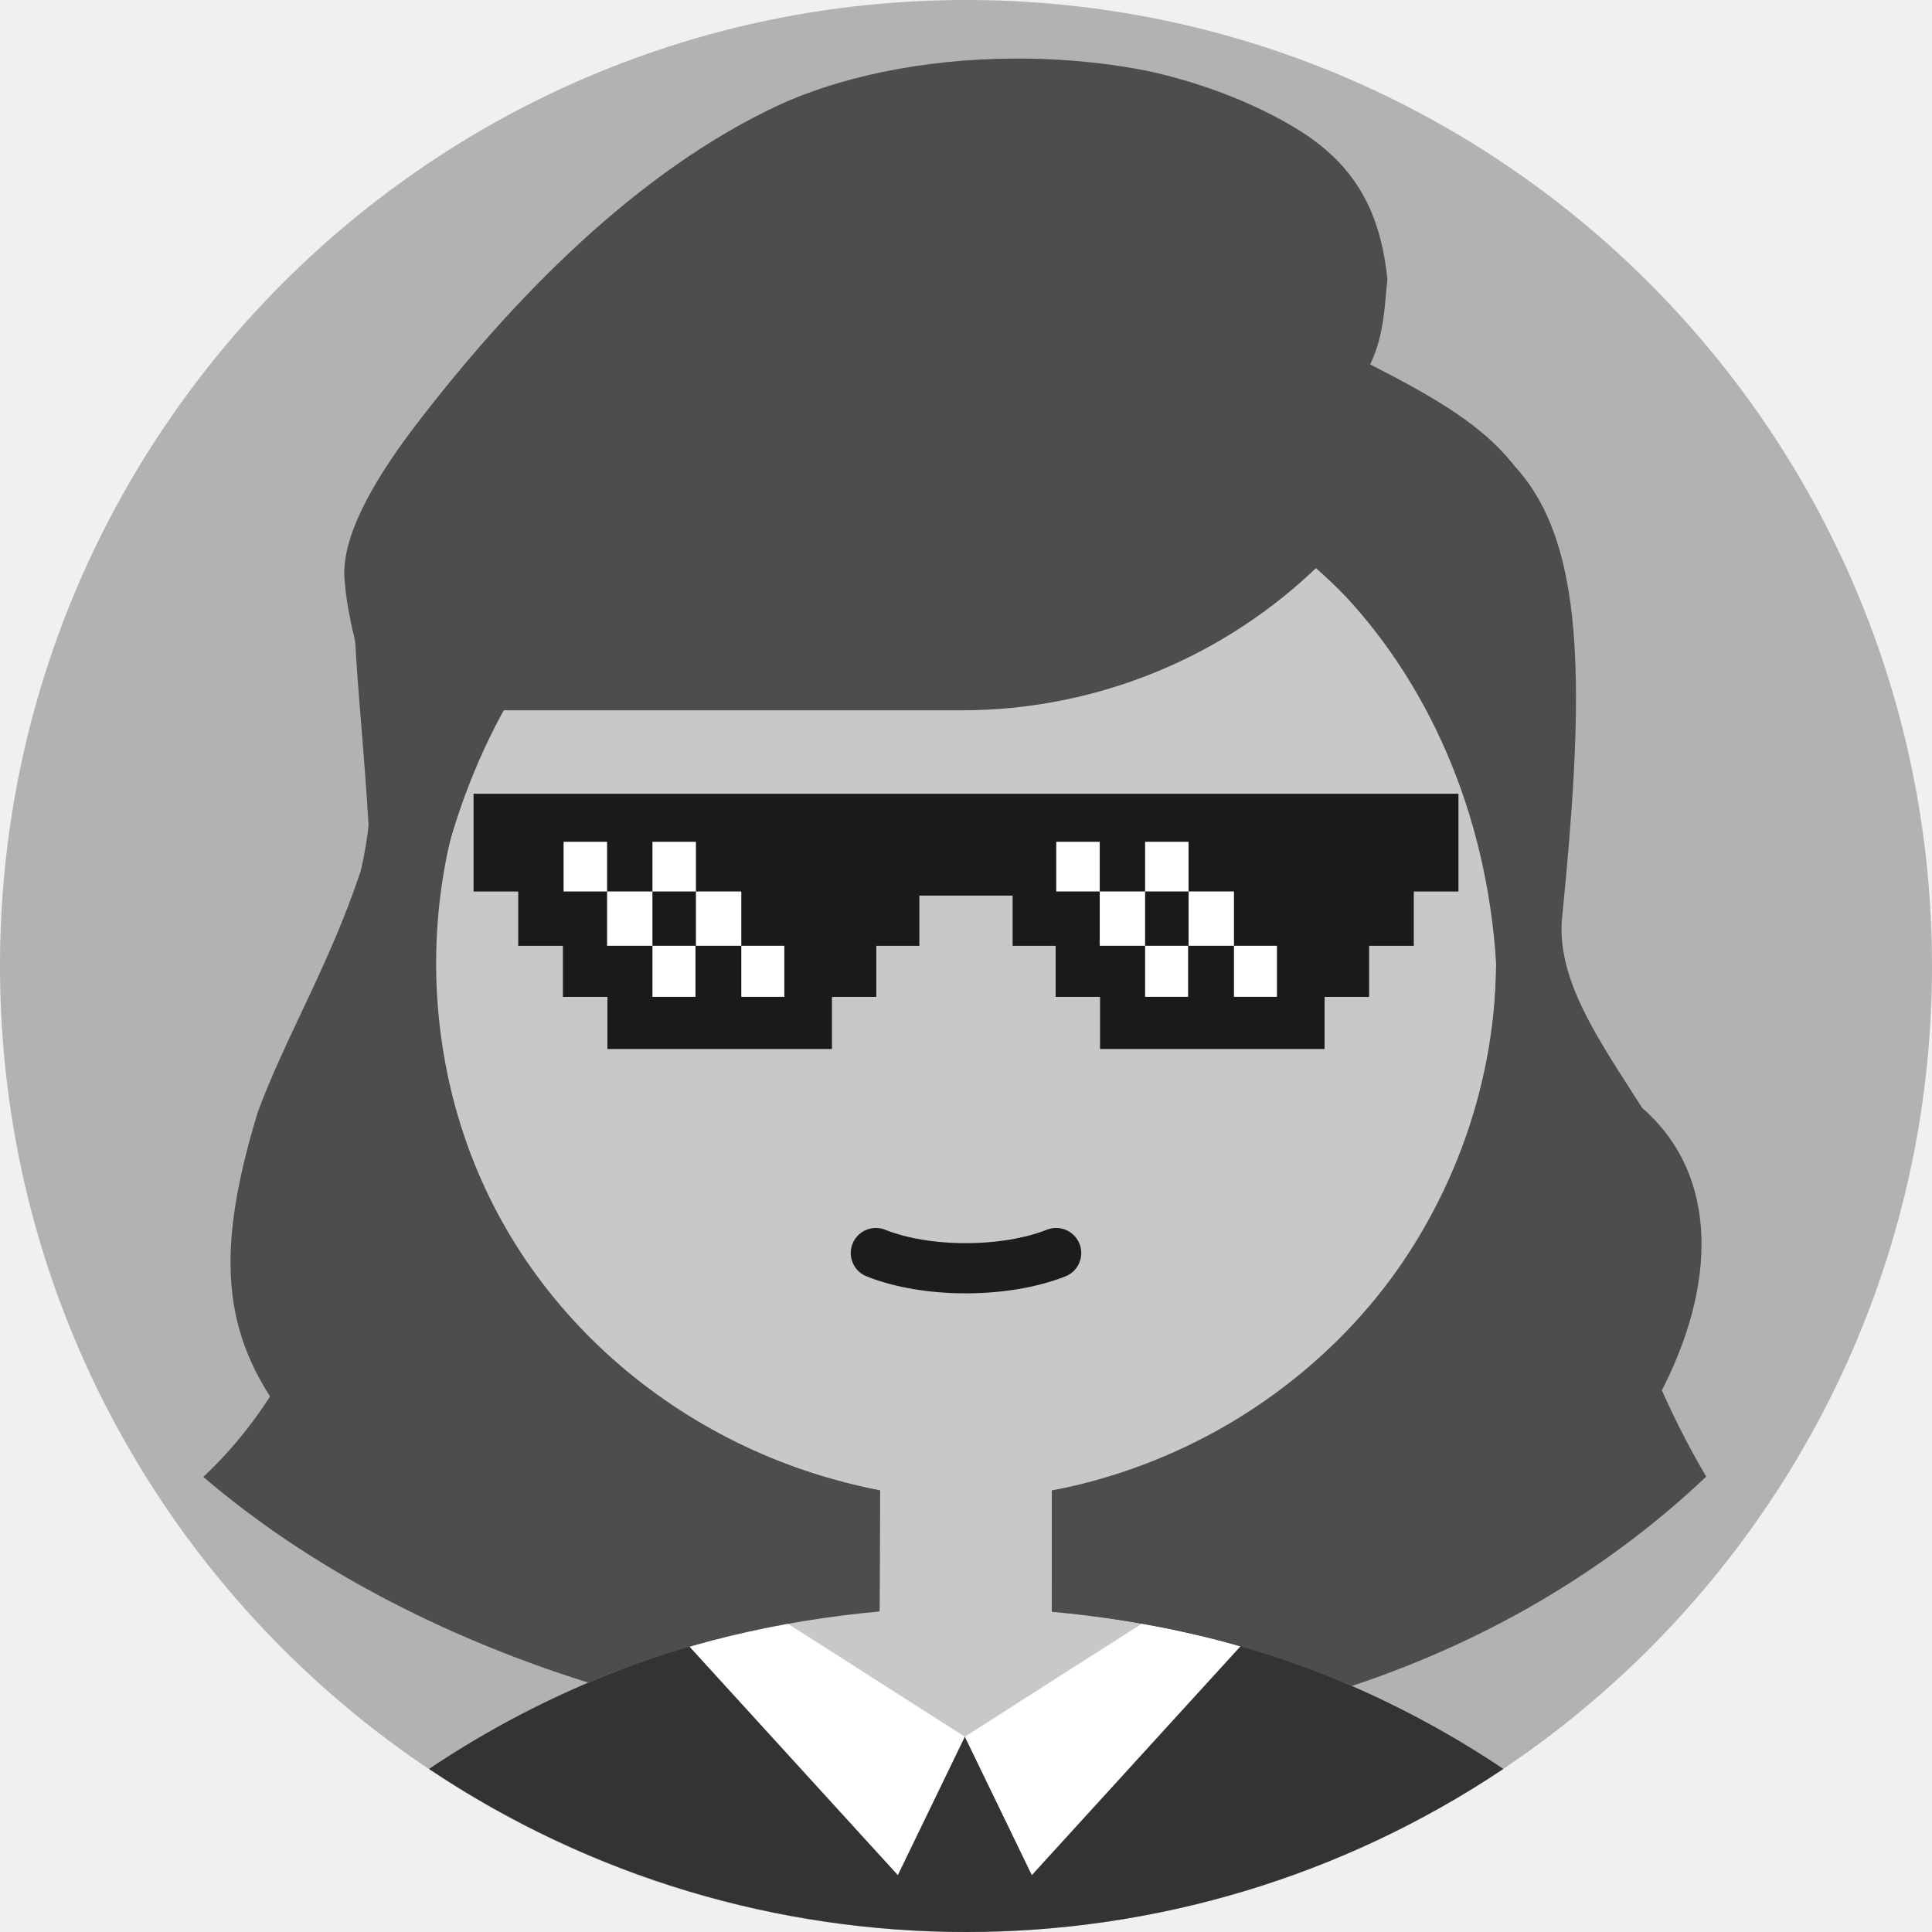
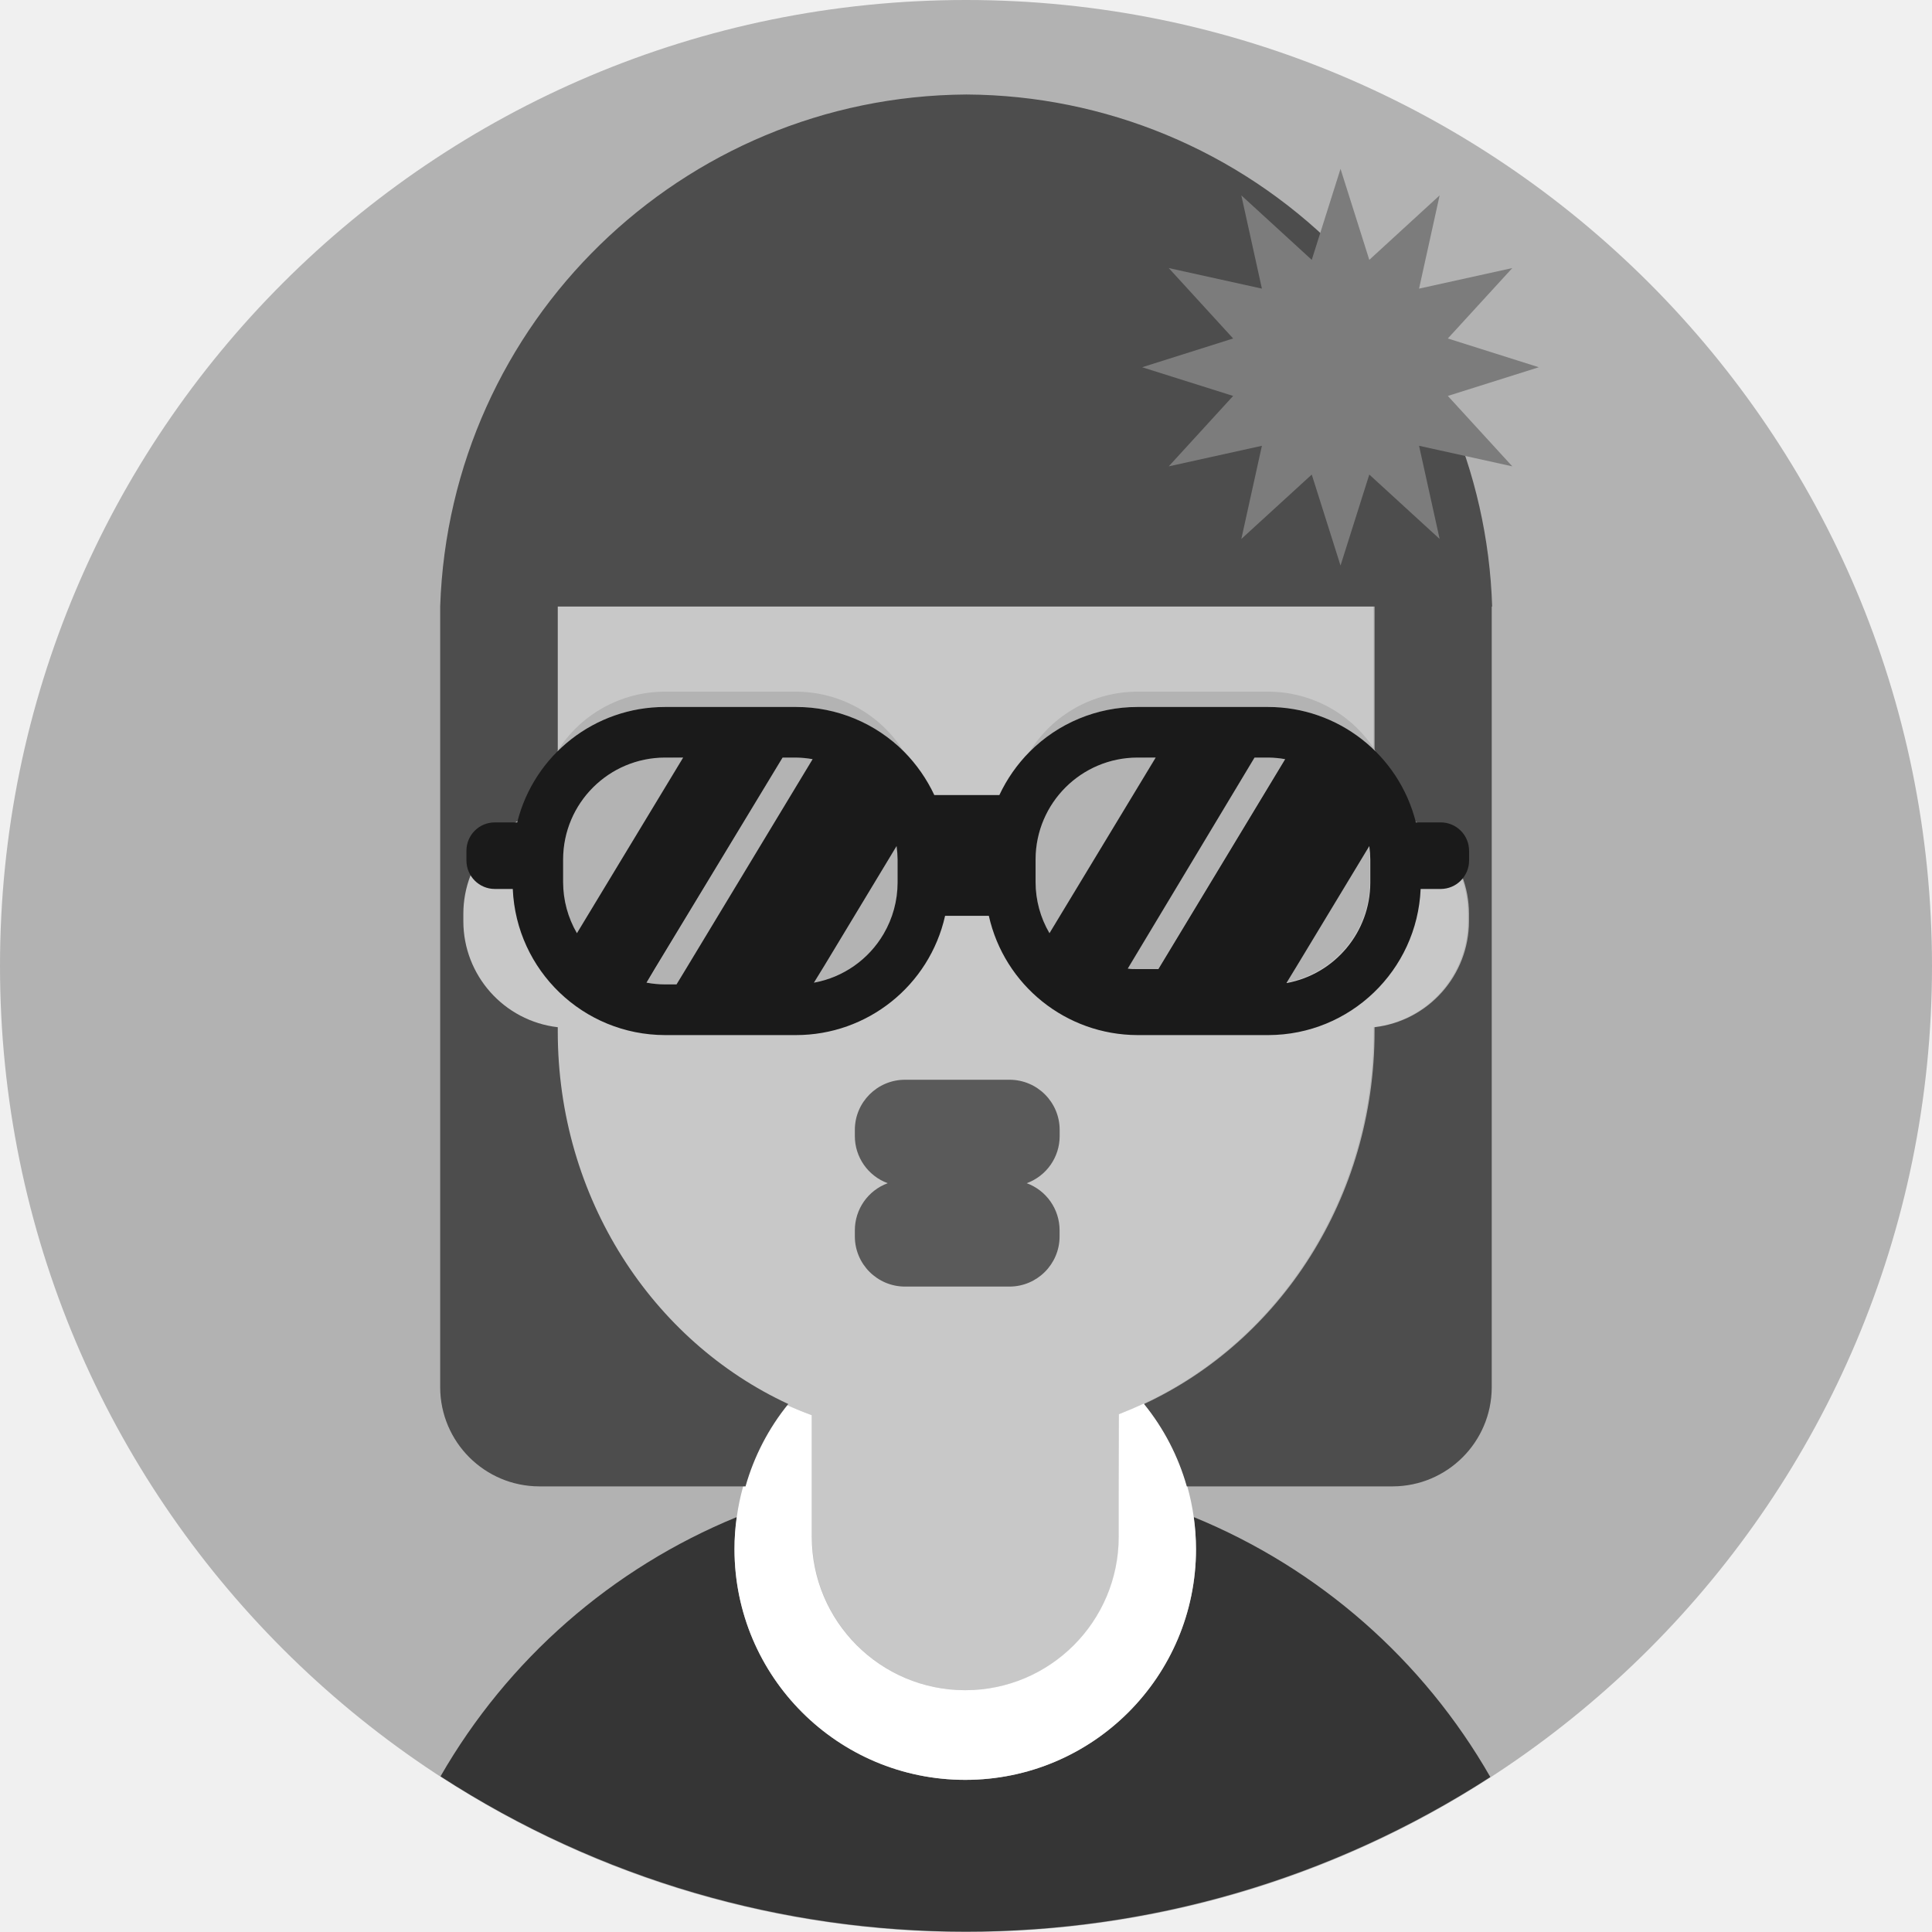
- <svg xmlns="http://www.w3.org/2000/svg" version="1.1" viewBox="0 0 231 231">
-   <style />
-   <path class="env" d="M 115.5,0 A 115.5,115.5 0 1 1 0,115.5 115.5,115.5 0 0 1 115.5,0 Z" style="fill-rule:evenodd;fill:#b2b2b2" />
-   <path class="body" d="m115.5 51.75a63.75 63.75 0 0 0-10.5 126.63v14.09a115.5 115.5 0 0 0-53.729 19.027 115.5 115.5 0 0 0 128.46 0 115.5 115.5 0 0 0-53.729-19.029v-14.084a63.75 63.75 0 0 0 53.25-62.881 63.75 63.75 0 0 0-63.65-63.75 63.75 63.75 0 0 0-0.1 0z" style="fill:#c8c8c8;stroke-width:1.432" />
-   <path class="mouth" d="m126.28 149.82c-6.16 2.43-15.52 2.42-21.56 0" style="fill:none;stroke-linecap:round;stroke-linejoin:round;stroke-width:6px;stroke:#1c1c1c" />
-   <path class="clothes" d="m141.75 195a114.79 114.79 0 0 1 38 16.5 115.53 115.53 0 0 1-128.46 0 114.79 114.79 0 0 1 38-16.5l13.85 13.85v-1.2h17.86v3.1h5z" style="fill-rule:evenodd;fill:#333" />
-   <polygon class="clothes" points="115.36 207.65 123.37 224.2 148.3 196.86 143.08 189.95" style="fill-rule:evenodd;fill:#fff" />
-   <polygon class="clothes" points="115.36 207.65 107.35 224.2 82.42 196.86 87.63 189.95" style="fill-rule:evenodd;fill:#fff" />
-   <path class="top" d="m157.79 67.5a61.31 61.31 0 0 1-42.79 17.43h-55.7c18.16-37.74 68.27-46.85 98.49-17.43z" style="fill-rule:evenodd;fill:#4d4d4d" />
-   <path class="top" d="m122.93 7.008c-10.503-0.157-21.09 1.645-29.545 5.432-17.141 7.9-32.169 23.297-43.973 38.779-5.17 6.863-8.778 13.46-8.185 18.395 0.931 12.312 10.372 26.483 11.068 36.9 15.663-72.081 105.99-70.452 124.91-7.053l4e-3 0.016c5.616-10.926 8.068-20.188 8.352-27.653 0.437-15.607-7.809-21.149-21.735-28.249 1.793-3.77 1.727-7.502 2.062-10.154-0.8-7.857-3.68-13.51-10.43-17.758-5.943-3.74-13.06-6.087-18.463-7.227-4.532-0.879-9.29-1.356-14.064-1.428z" style="fill:#4d4d4d" />
-   <path class="top" d="m42.426 75.338c0.522 18.689 10.557 74.338-18.115 101.25 12.38 10.603 28.352 19.061 46.025 24.594 11.032-4.687 22.88-7.415 34.817-8.505l0.063-14.477c-22.49-4.381-40.766-18.898-48.862-39.967-8.096-21.07-4.793-44.72 9.248-62.393zm124.67 2.721c7.9 10.886 11.743 24.64 11.787 37.441-0.366 30.178-22.389 57.576-53.12 62.708l0.024 14.471c12.282 1.122 24.518 3.989 35.825 8.913 15.488-5.145 30.007-13.325 42.396-25.043-13.136-22.051-23.282-63.045-18.694-101.55z" style="fill:#4d4d4d" />
-   <path class="top" d="m143.61 46.383c-11.639 0.125-20.998 1.891-20.998 1.891l-9 3.506c0.63-0.019 1.26-0.029 1.891-0.029h0.1c35.169 0.055 60.959 27.235 63.283 63.383 7.4e-4 31.157-22.742 57.213-53.106 63.079l-0.022 14.498c11.567 1.056 23.154 3.607 33.887 8.046 35.952-15.315 55.082-52.303 36.709-68.279-5.018-7.904-10.44-15.409-9.554-23.03 5.054-50.452 0.396-63.561-43.189-63.064zm-69.966 21.09c-15.286 3.244-17.096 3.73-31.734 6.695 3.03 13.081 3.058 22.274 1.208 30.012-3.8 11.361-8.971 19.787-12.286 28.764-6.882 22.459-2.916 31.982 12.093 46.165 8.659 8.069 19.861 16.209 30.939 20.647 2.669-1.032 5.373-1.963 8.106-2.792 7.498-2.275 15.388-3.654 23.206-4.367l0.043-14.393c-23.933-4.594-44.283-21.98-50.77-45.817-6.332-23.265 0.511-48.752 19.195-64.914z" style="fill:#4d4d4d" />
-   <path class="eyes" d="m83.527 103.98v10h10v-10h-10zm53.945 0v10h10v-10h-10z" style="fill:#1a1a1a" />
-   <path class="eyes" d="m56.621 94.906v11.688h5.342v6.492h5.342v6.106h5.322v6.232h26.846v-6.232h5.305v-6.106h5.144v-6.004h11.154v6.004h5.145v6.106h5.307v6.232h26.846v-6.232h5.32v-6.106h5.344v-6.492h5.342v-11.688z" style="fill:#1a1a1a" />
-   <path class="eyes" d="m67.387 100.65v5.939h5.199v-5.939zm5.199 5.939v6.492h5.424v-6.492zm5.424 0h5.199v-5.939h-5.199zm5.199 0v6.492h5.426v-6.492zm5.426 6.492v6.106h5.143v-6.106zm-10.625 0v6.106h5.144v-6.106zm48.281-12.432v5.939h5.199v-5.939zm5.199 5.939v6.492h5.424v-6.492zm5.424 0h5.199v-5.939h-5.199zm5.199 0v6.492h5.426v-6.492zm5.426 6.492v6.106h5.143v-6.106zm-10.625 0v6.106h5.144v-6.106z" style="fill:#fff" />
+ <svg xmlns="http://www.w3.org/2000/svg" id="etapa_2_cc" data-name="etapa 2 cc" viewBox="0 0 231 231">
+   <defs>
+     <style>.cls-1{fill:#b2b2b2;fill-rule:evenodd;}.cls-2{fill:#c8c8c8;}.cls-3{fill:#353535;}.cls-4{fill:#fff;}.cls-5{fill:none;}.cls-6{fill:#5a5a5a;}.cls-7{fill:#4d4d4d;}.cls-8{fill:#b3b3b3;}.cls-9{fill:#1a1a1a;}.cls-10{fill:#7c7c7c;}</style>
+   </defs>
+   <path class="cls-1" d="M115.5,0A115.5,115.5,0,1,1,0,115.5,115.5,115.5,0,0,1,115.5,0Z" />
+   <path class="cls-2" d="M164.22,96.62V73.87q0-2.13-.18-4.23c-2-24.86-21.78-44.39-45.86-44.39H112.3c-24.07,0-43.83,19.51-45.86,44.39q-.18,2.1-.18,4.23V96.62A12.74,12.74,0,0,0,55,109.29v.85a12.77,12.77,0,0,0,11.29,12.68v.52c0,19.94,11.39,37.09,27.67,44.58,1,.47,2.07.9,3.13,1.29v14.53a18.35,18.35,0,1,0,36.7,0V169.09c1-.39,2-.82,3-1.28,16.16-7.55,27.44-24.61,27.44-44.47v-.52a12.77,12.77,0,0,0,11.29-12.68v-.85A12.73,12.73,0,0,0,164.22,96.62Z" />
+   <path class="cls-3" d="M142.73,181.39a28.42,28.42,0,0,1,.27,3.83,27.59,27.59,0,0,1-55.18,0,26.87,26.87,0,0,1,.27-3.83,72.56,72.56,0,0,0-35.42,31,115.55,115.55,0,0,0,125.52.08A72.49,72.49,0,0,0,142.73,181.39Z" />
+   <path class="cls-4" d="M133.76,178.39v5.35a18.35,18.35,0,1,1-36.7,0V169.21c-1.06-.39-2.1-.82-3.13-1.29a27.4,27.4,0,0,0-5.84,13.47,26.87,26.87,0,0,0-.27,3.83,27.59,27.59,0,0,0,55.18,0,28.42,28.42,0,0,0-.27-3.83,27.36,27.36,0,0,0-5.95-13.58c-1,.46-2,.89-3,1.28Z" />
+   <path class="cls-5" d="M118.18,25.25H112.3c-24.07,0-43.83,19.51-45.86,44.39q-.18,2.1-.18,4.23V96.62A12.74,12.74,0,0,0,55,109.29v.85a12.77,12.77,0,0,0,11.29,12.68v.52c0,19.94,11.39,37.09,27.67,44.58,1,.47,2.07.9,3.13,1.29v14.53a18.35,18.35,0,1,0,36.7,0V169.09c1-.39,2-.82,3-1.28,16.16-7.55,27.44-24.61,27.44-44.47V73.87q0-2.13-.18-4.23C162,44.78,142.26,25.25,118.18,25.25Z" />
+   <path class="cls-5" d="M164.22,96.62v26.2a12.77,12.77,0,0,0,11.29-12.68v-.85A12.73,12.73,0,0,0,164.22,96.62Z" />
+   <path class="cls-6" d="M126.7,135.83v-.73a6,6,0,0,0-6-6H108.21a6,6,0,0,0-6,6v.73a6,6,0,0,0,3.93,5.64,6,6,0,0,0-3.93,5.63v.73a6,6,0,0,0,6,6h12.48a6,6,0,0,0,6-6v-.73a6,6,0,0,0-3.93-5.63A6,6,0,0,0,126.7,135.83Z" />
+   <path class="cls-7" d="M159.71,29.61A63.13,63.13,0,0,0,115.6,11.3h-.1A63.34,63.34,0,0,0,52.63,72.52h0v93.36a11.88,11.88,0,0,0,11.84,11.84H89.14a27.48,27.48,0,0,1,5.11-9.85C78,160.35,66.69,143.25,66.69,123.34v-.52A12.77,12.77,0,0,1,55.4,110.14v-.85A12.73,12.73,0,0,1,66.69,96.62V73.87q0-.68,0-1.35h97.66q0,.67,0,1.35V96.62a12.73,12.73,0,0,1,11.29,12.67v.85a12.77,12.77,0,0,1-11.29,12.68v.52c0,19.91-11.34,37-27.56,44.53a27.48,27.48,0,0,1,5.11,9.85h24.62a11.88,11.88,0,0,0,11.84-11.84V72.52h.05A63.17,63.17,0,0,0,159.71,29.61Z" />
+   <path class="cls-8" d="M95.16,84.53a18.2,18.2,0,0,1,12.91,5.36A15.2,15.2,0,0,0,95.16,82.7H79.51A15.18,15.18,0,0,0,66.6,89.89a18.18,18.18,0,0,1,12.91-5.36Z" />
+   <path class="cls-8" d="M79.51,90.58a12.2,12.2,0,0,0-12.18,12.18v2.76a12.16,12.16,0,0,0,1.65,6.1l12.7-21Z" />
+   <path class="cls-8" d="M93.57,90.58,78.34,115.81l-1,1.68a12.13,12.13,0,0,0,2.19.21h1.4L82,115.87l15.16-25.1a12.24,12.24,0,0,0-2-.19Z" />
+   <path class="cls-8" d="M105.12,104.62l-6.55,10.85-1.23,2a12.17,12.17,0,0,0,8.33-5.85,12.15,12.15,0,0,0,1.67-6.12v-2.76a12.35,12.35,0,0,0-.12-1.62Z" />
+   <path class="cls-8" d="M151.62,84.53a18.18,18.18,0,0,1,12.9,5.36,15.17,15.17,0,0,0-12.9-7.19H136a15.17,15.17,0,0,0-12.9,7.19A18.18,18.18,0,0,1,136,84.53Z" />
+   <path class="cls-8" d="M155,115.47l-1.22,2a12.22,12.22,0,0,0,10-12v-2.76a12.35,12.35,0,0,0-.12-1.62Z" />
+   <path class="cls-8" d="M136,90.58a12.2,12.2,0,0,0-12.18,12.18v2.76a12.07,12.07,0,0,0,1.66,6.1l12.7-21Z" />
+   <path class="cls-8" d="M150,90.58,134.8,115.81c.38,0,.77.06,1.16.06h2.51l15.16-25.1a12,12,0,0,0-2-.19Z" />
+   <path class="cls-9" d="M172.22,98.33h-2.93a18.22,18.22,0,0,0-17.67-13.8H136a18.18,18.18,0,0,0-12.9,5.36,18.5,18.5,0,0,0-3.61,5.17h-7.78a18.68,18.68,0,0,0-3.6-5.17,18.2,18.2,0,0,0-12.91-5.36H79.51a18.2,18.2,0,0,0-17.67,13.8H59.16a3.39,3.39,0,0,0-3.39,3.39v1.17a3.4,3.4,0,0,0,3.39,3.4h2.15a18.25,18.25,0,0,0,18.2,17.47H95.16A18.27,18.27,0,0,0,113,109.5h5.23A18.26,18.26,0,0,0,136,123.76h15.66a18.26,18.26,0,0,0,18.2-17.47h2.4a3.4,3.4,0,0,0,3.39-3.4v-1.17A3.39,3.39,0,0,0,172.22,98.33ZM67.33,102.76A12.2,12.2,0,0,1,79.51,90.58h2.17l-12.7,21a12.16,12.16,0,0,1-1.65-6.1ZM82,115.87l-1.11,1.83h-1.4a12.13,12.13,0,0,1-2.19-.21l1-1.68L93.57,90.58h1.59a12.24,12.24,0,0,1,2,.19Zm15.32,1.62,1.23-2,6.55-10.85,2.1-3.48a12.35,12.35,0,0,1,.12,1.62v2.76a12.15,12.15,0,0,1-1.67,6.12A12.17,12.17,0,0,1,97.34,117.49ZM136,90.58h2.18l-12.7,21a12.07,12.07,0,0,1-1.66-6.1v-2.76A12.2,12.2,0,0,1,136,90.58Zm15.66,0a12,12,0,0,1,2,.19l-15.16,25.1H136c-.39,0-.78,0-1.16-.06L150,90.58Zm2.18,26.91,1.22-2,8.66-14.33a12.35,12.35,0,0,1,.12,1.62v2.76a12.22,12.22,0,0,1-10,12Z" />
+   <polygon class="cls-10" points="160.28 20.19 163.72 31.07 172.13 23.36 169.67 34.51 180.82 32.05 173.11 40.47 183.99 43.91 173.11 47.34 180.82 55.76 169.67 53.3 172.13 64.44 163.72 56.74 160.28 67.62 156.84 56.74 148.42 64.44 150.88 53.3 139.74 55.76 147.44 47.34 136.56 43.91 147.44 40.47 139.74 32.05 150.88 34.51 148.42 23.36 156.84 31.07 160.28 20.19" />
</svg>
